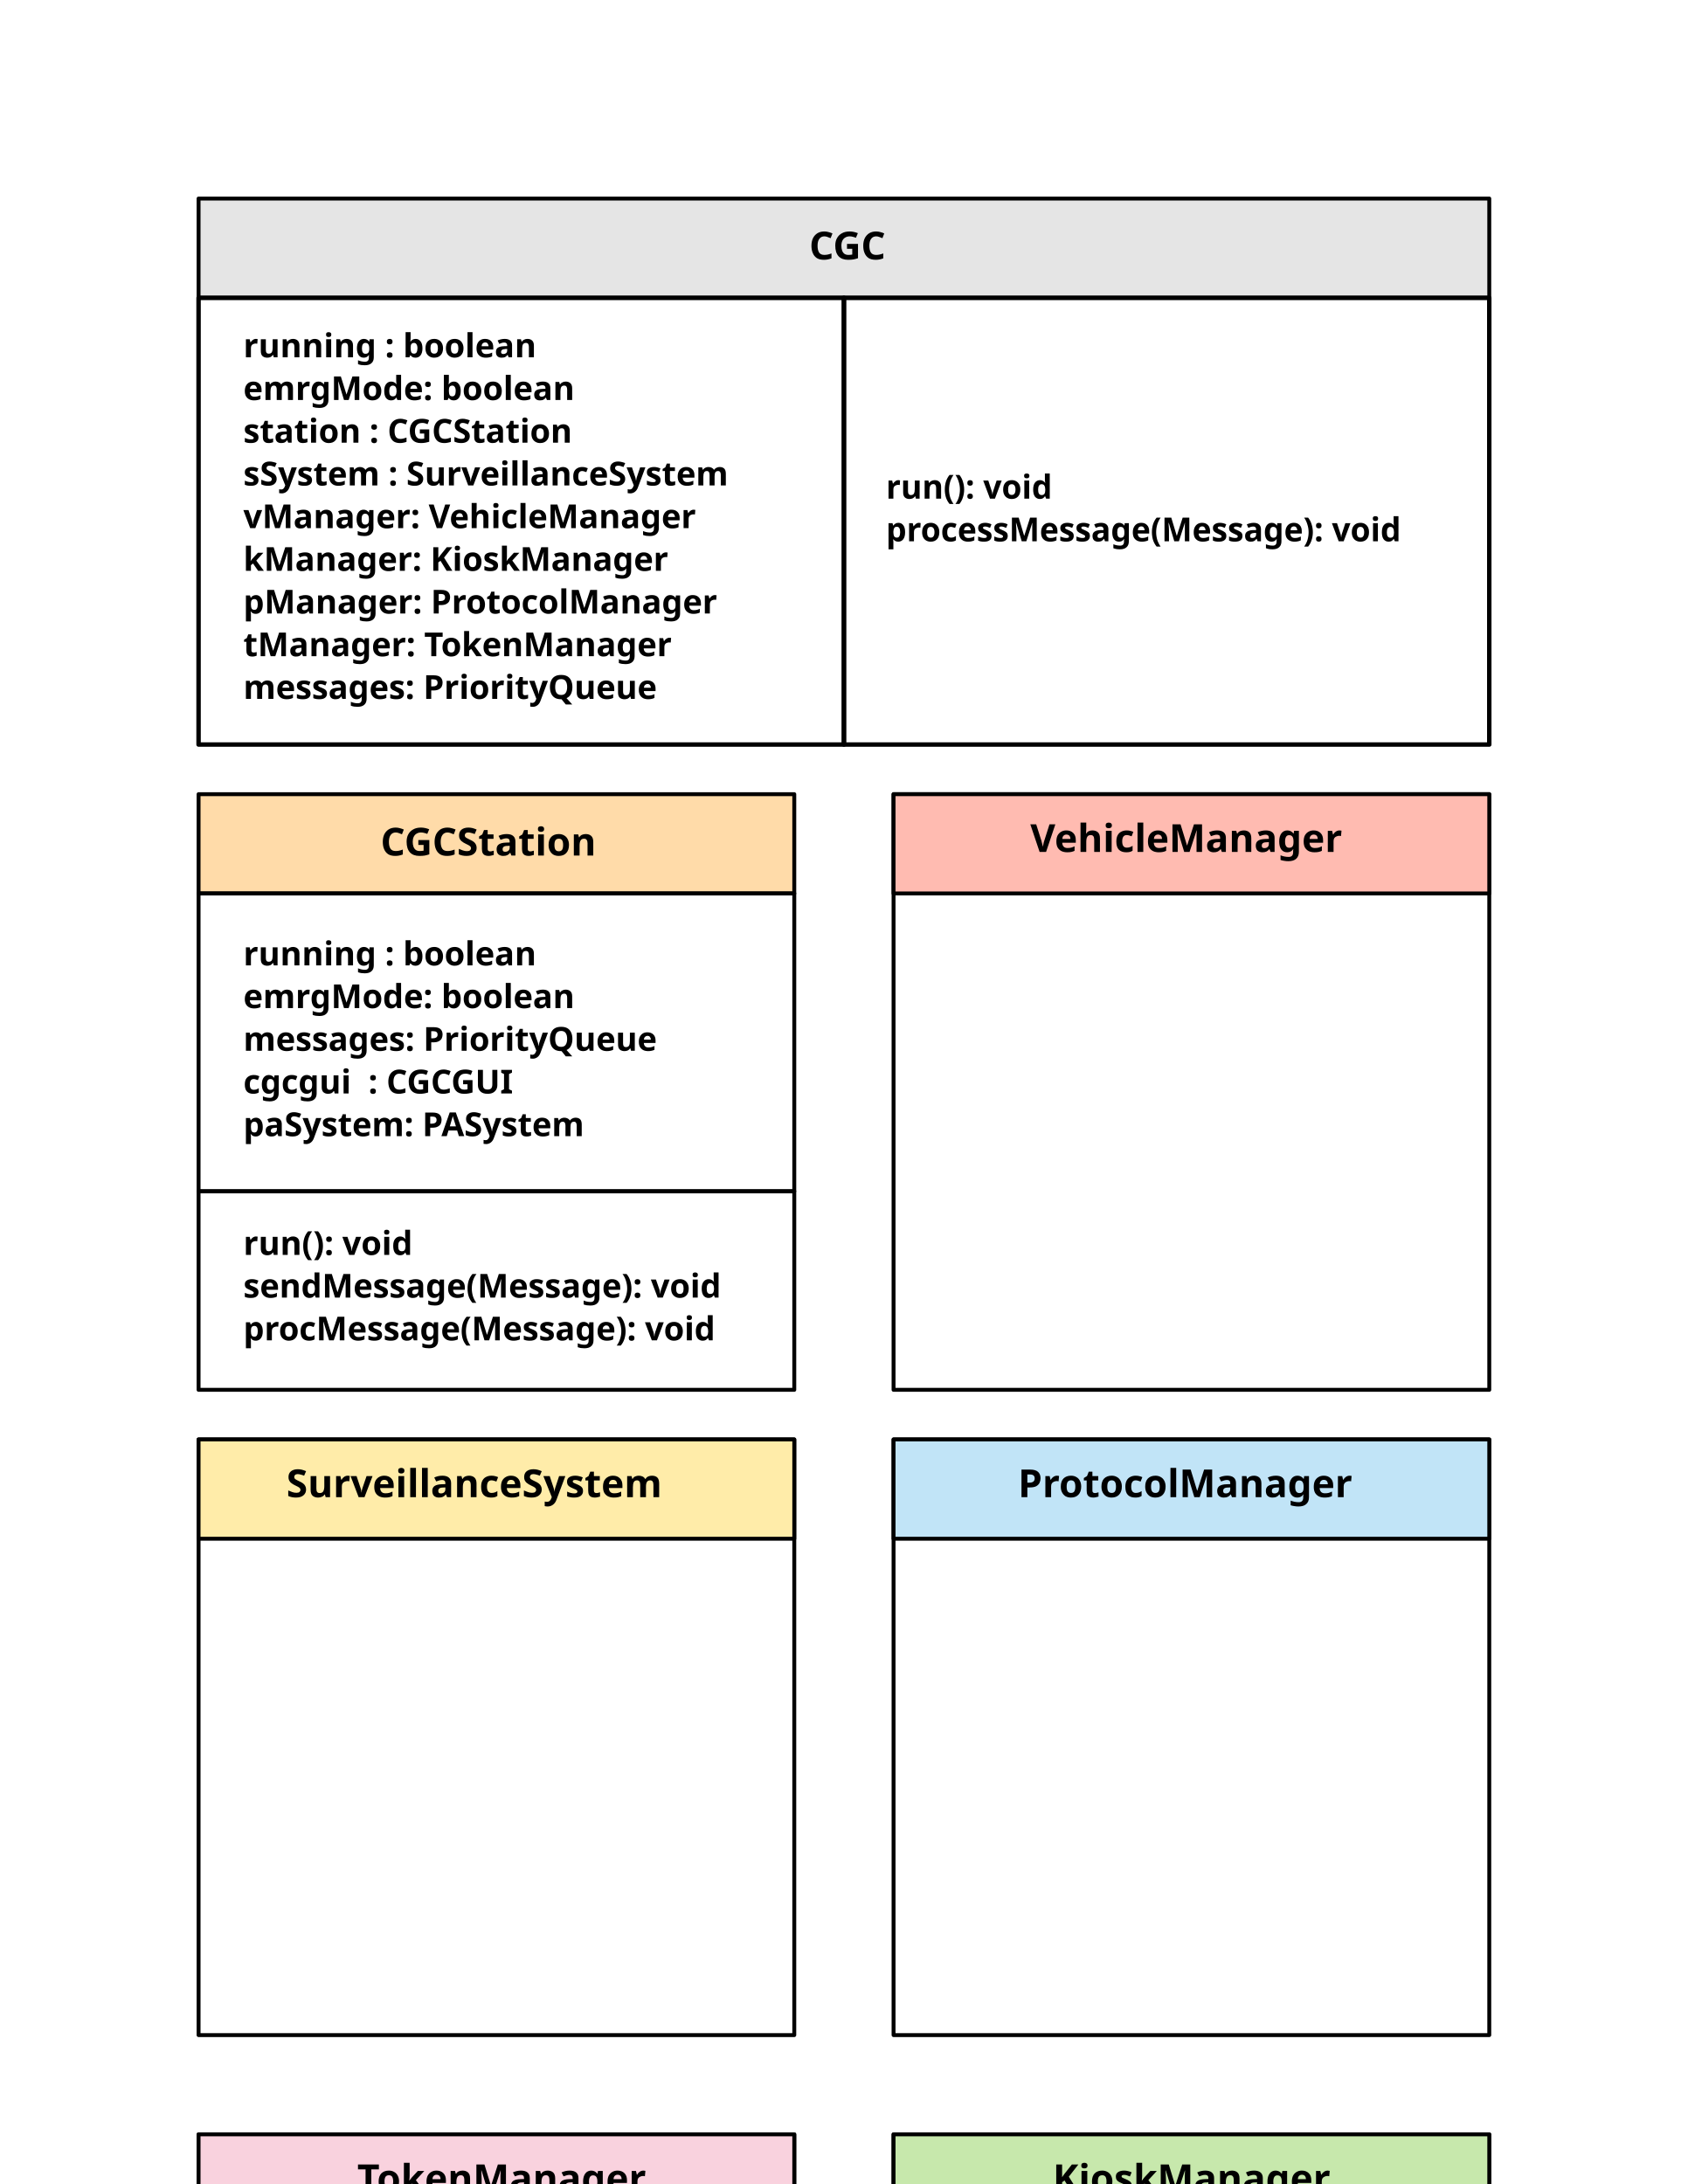
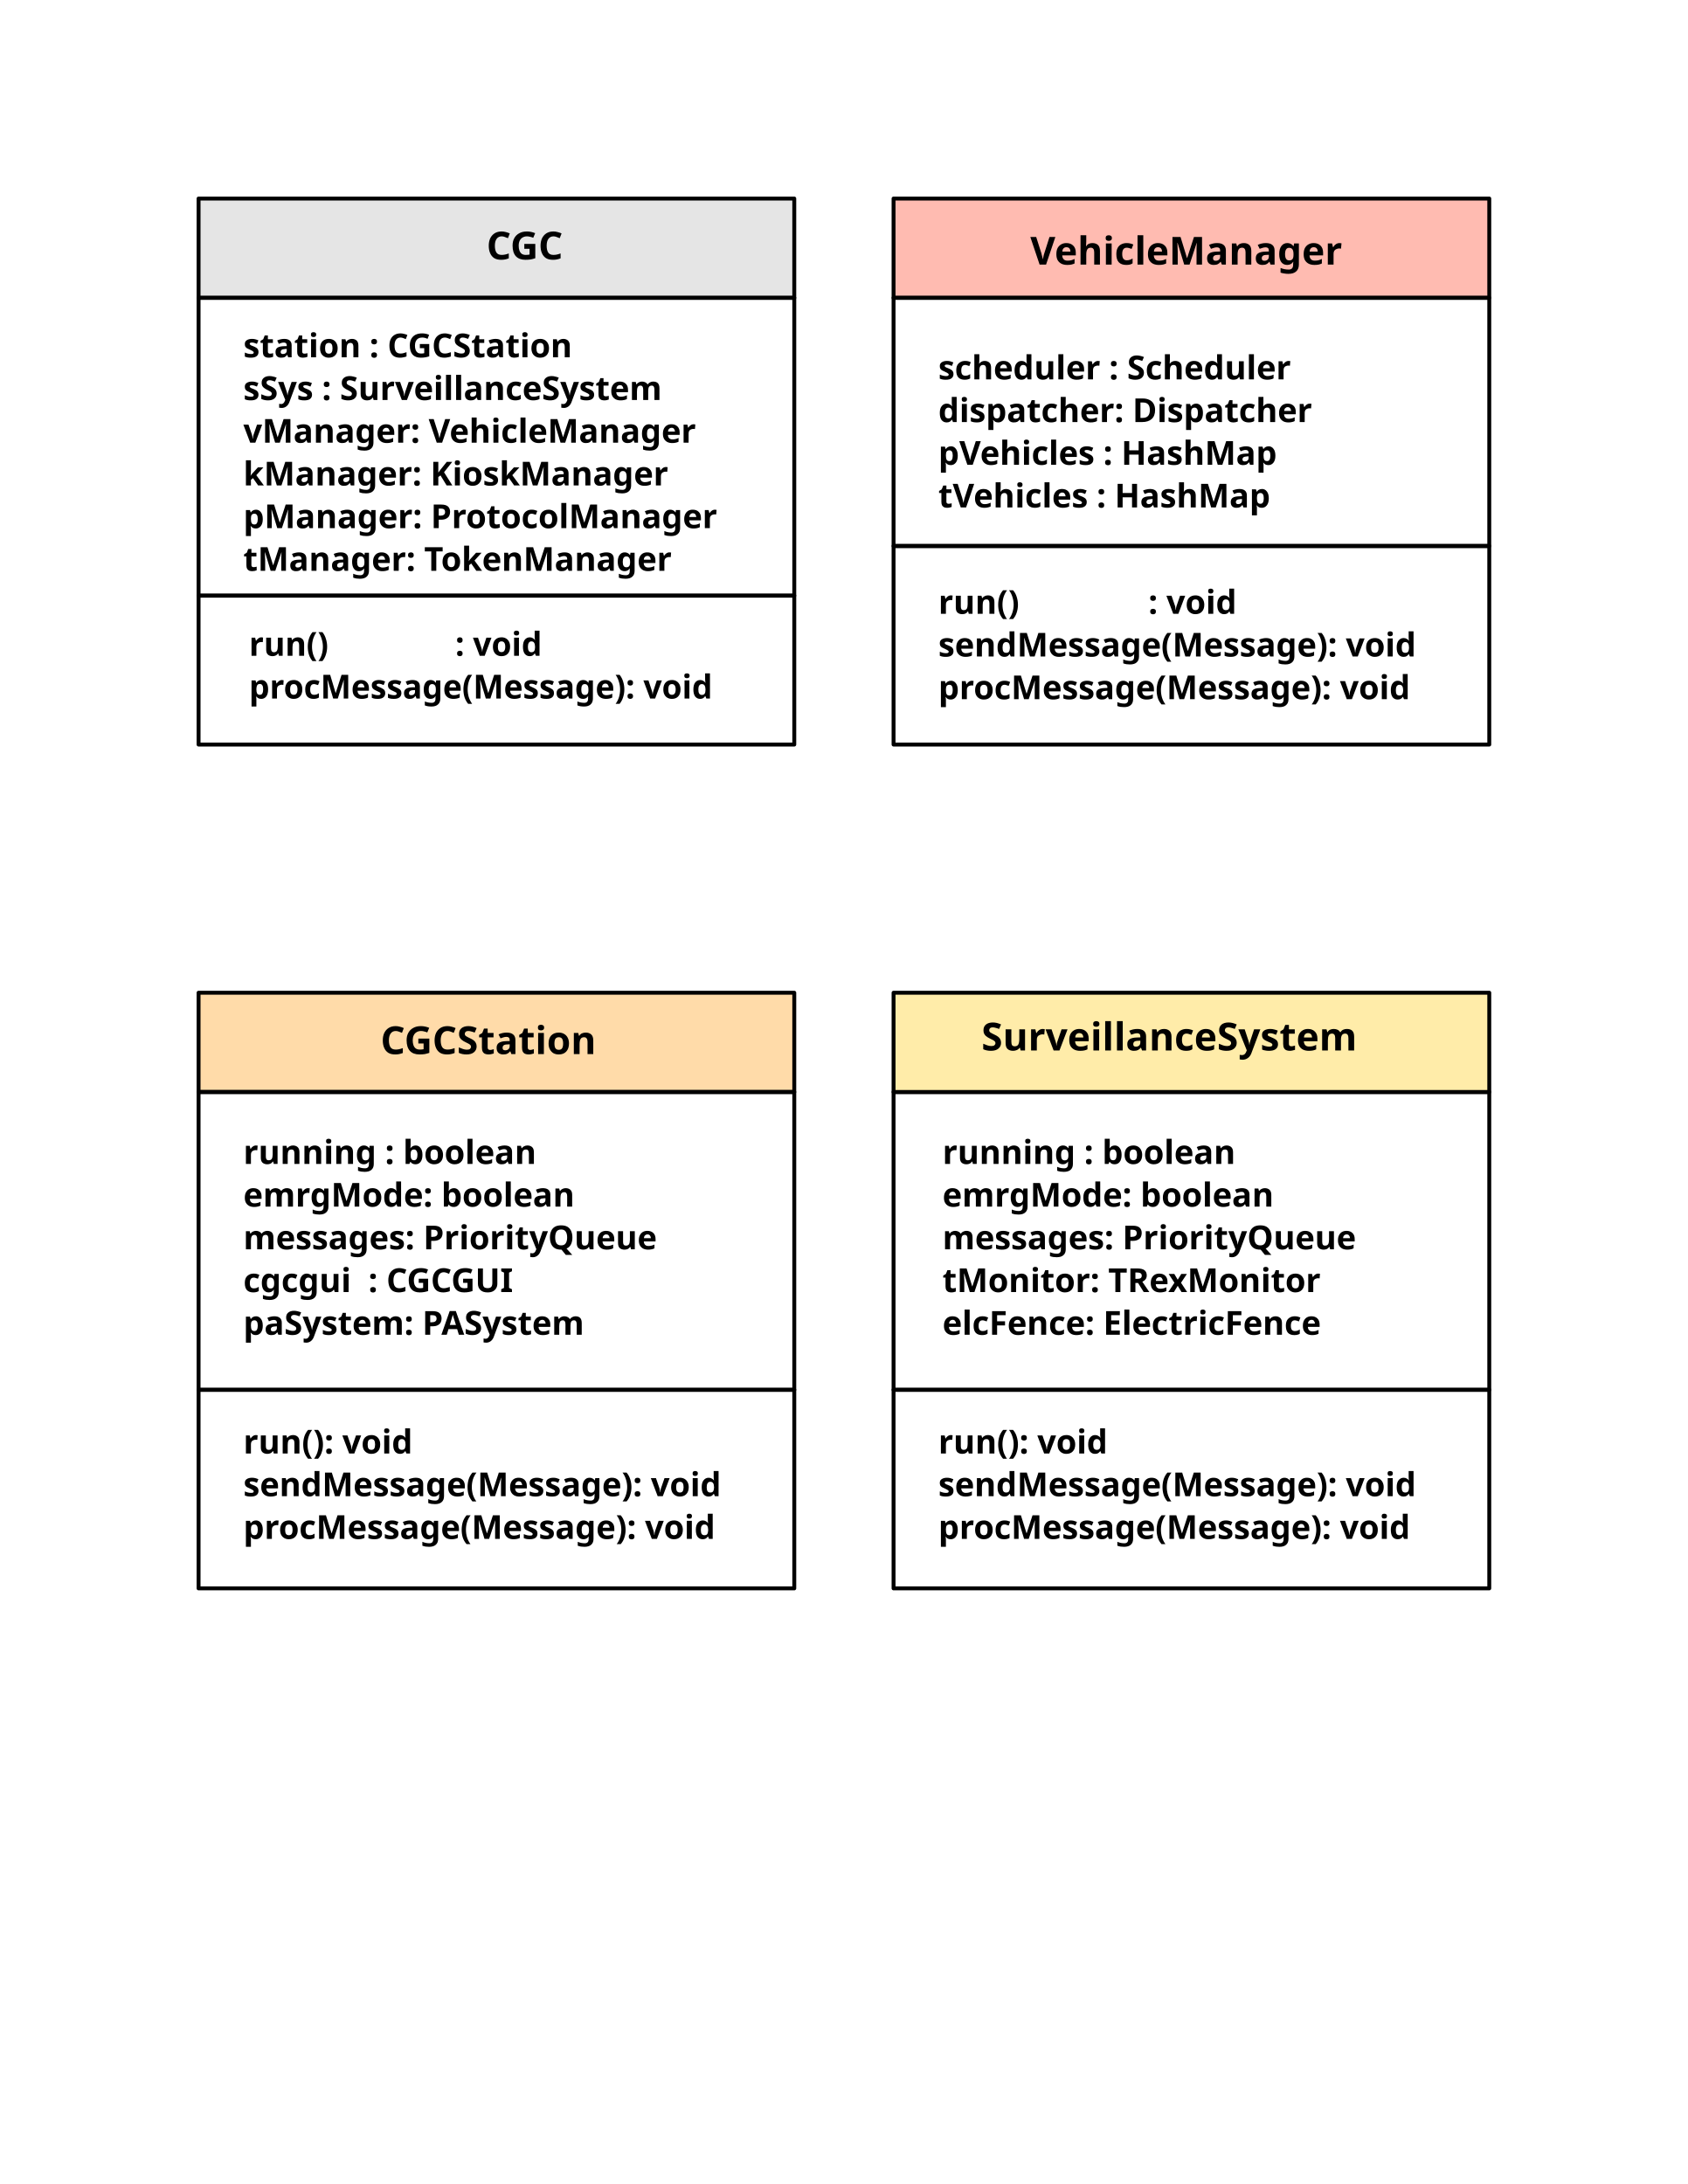
<svg xmlns="http://www.w3.org/2000/svg" width="8.5in" height="11in" viewBox="0 0 215.9 279.4" version="1.1" id="svg8">
  <defs id="defs2">
    <symbol id="Process">
      <rect x="3.969" y="9.26" width="31.75" height="21.167" style="stroke-width:0.529" id="rect1937" />
    </symbol>
  </defs>
  <g id="layer1" transform="translate(0,-17.59999)">
-     <path style="opacity:1;fill:#e5e5e5;fill-opacity:1;stroke:#000000;stroke-width:0.5;stroke-linecap:round;stroke-linejoin:round;stroke-miterlimit:4;stroke-dasharray:none;stroke-opacity:1" d="M 25.4,43 H 190.5 V 55.7 H 25.4 Z" id="rect7838" />
-     <path style="opacity:1;fill:none;fill-opacity:1;stroke:#000000;stroke-width:0.5;stroke-linecap:round;stroke-linejoin:round;stroke-miterlimit:4;stroke-dasharray:none;stroke-opacity:1" d="m 114.3,119.2 h 76.2 v 76.2 h -76.2 z" id="rect7872" />
-     <path style="opacity:1;fill:#ffbbb1;fill-opacity:1;stroke:#000000;stroke-width:0.5;stroke-linecap:round;stroke-linejoin:round;stroke-miterlimit:4;stroke-dasharray:none;stroke-opacity:1" d="m 114.3,119.2 h 76.2 v 12.7 h -76.2 z" id="rect7874" />
-     <path id="rect7868" d="m 25.4,170 h 76.2 v 25.4 H 25.4 Z" style="opacity:1;fill:none;fill-opacity:1;stroke:#000000;stroke-width:0.5;stroke-linecap:round;stroke-linejoin:round;stroke-miterlimit:4;stroke-dasharray:none;stroke-opacity:1" />
-     <path id="rect7878" d="m 25.4,119.2 h 76.2 v 12.7 H 25.4 Z" style="opacity:1;fill:#ffdba9;fill-opacity:1;stroke:#000000;stroke-width:0.5;stroke-linecap:round;stroke-linejoin:round;stroke-miterlimit:4;stroke-dasharray:none;stroke-opacity:1" />
+     <path style="opacity:1;fill:#e5e5e5;fill-opacity:1;stroke:#000000;stroke-width:0.5;stroke-linecap:round;stroke-linejoin:round;stroke-miterlimit:4;stroke-dasharray:none;stroke-opacity:1" d="m 25.4,43 h 76.2 V 55.7 H 25.4 Z" id="rect7838" />
    <flowRoot xml:space="preserve" id="flowRoot7884" style="fill:black;fill-opacity:1;stroke:none;font-family:sans-serif;font-style:normal;font-weight:normal;font-size:40px;line-height:1.25;letter-spacing:0px;word-spacing:0px">
      <flowRegion id="flowRegion7886">
        <rect id="rect7888" width="624" height="120" x="96" y="144" />
      </flowRegion>
      <flowPara id="flowPara7890" />
    </flowRoot>
-     <text xml:space="preserve" style="font-style:normal;font-weight:normal;font-size:4.233px;line-height:1.25;font-family:sans-serif;letter-spacing:0px;word-spacing:0px;fill:#000000;fill-opacity:1;stroke:none;stroke-width:0.265" x="103.514" y="50.79" id="text7898">
-       <tspan id="tspan7896" x="103.514" y="50.79" style="font-style:normal;font-variant:normal;font-weight:bold;font-stretch:normal;font-size:4.939px;font-family:'Tlwg Typist';-inkscape-font-specification:'Tlwg Typist Bold';stroke-width:0.265">CGC</tspan>
+     <text xml:space="preserve" style="font-style:normal;font-weight:normal;font-size:4.233px;line-height:1.25;font-family:sans-serif;letter-spacing:0px;word-spacing:0px;fill:#000000;fill-opacity:1;stroke:none;stroke-width:0.265" x="62.239" y="50.79" id="text7898">
+       <tspan id="tspan7896" x="62.239" y="50.79" style="font-style:normal;font-variant:normal;font-weight:bold;font-stretch:normal;font-size:4.939px;font-family:'Tlwg Typist';-inkscape-font-specification:'Tlwg Typist Bold';stroke-width:0.265">CGC</tspan>
    </text>
-     <path style="opacity:1;fill:none;fill-opacity:1;stroke:#000000;stroke-width:0.567;stroke-linecap:round;stroke-linejoin:round;stroke-miterlimit:4;stroke-dasharray:none;stroke-opacity:1" d="m 25.4,55.7 h 82.55 V 112.85 H 25.4 Z" id="rect7902" />
-     <path style="opacity:1;fill:none;fill-opacity:1;stroke:#000000;stroke-width:0.567;stroke-linecap:round;stroke-linejoin:round;stroke-miterlimit:4;stroke-dasharray:none;stroke-opacity:1" d="m 107.95,55.7 h 82.55 V 112.85 H 107.95 Z" id="rect7904" />
-     <path style="opacity:1;fill:none;fill-opacity:1;stroke:#000000;stroke-width:0.5;stroke-linecap:round;stroke-linejoin:round;stroke-miterlimit:4;stroke-dasharray:none;stroke-opacity:1" d="M 25.4,201.75 H 101.6 V 277.95 H 25.4 Z" id="rect7906" />
-     <path style="opacity:1;fill:#ffeca9;fill-opacity:1;stroke:#000000;stroke-width:0.5;stroke-linecap:round;stroke-linejoin:round;stroke-miterlimit:4;stroke-dasharray:none;stroke-opacity:1" d="M 25.4,201.75 H 101.6 V 214.45 H 25.4 Z" id="rect7908" />
-     <path style="opacity:1;fill:none;fill-opacity:1;stroke:#000000;stroke-width:0.5;stroke-linecap:round;stroke-linejoin:round;stroke-miterlimit:4;stroke-dasharray:none;stroke-opacity:1" d="m 114.3,201.75 h 76.2 v 76.2 h -76.2 z" id="rect7910" />
-     <path style="opacity:1;fill:#c1e4f7;fill-opacity:1;stroke:#000000;stroke-width:0.5;stroke-linecap:round;stroke-linejoin:round;stroke-miterlimit:4;stroke-dasharray:none;stroke-opacity:1" d="m 114.3,201.75 h 76.2 v 12.7 h -76.2 z" id="rect7912" />
-     <text id="text7924" y="127.049" x="48.682" style="font-style:normal;font-weight:normal;font-size:4.233px;line-height:1.25;font-family:sans-serif;letter-spacing:0px;word-spacing:0px;fill:#000000;fill-opacity:1;stroke:none;stroke-width:0.265" xml:space="preserve">
-       <tspan style="font-style:normal;font-variant:normal;font-weight:bold;font-stretch:normal;font-size:4.939px;font-family:'Tlwg Typist';-inkscape-font-specification:'Tlwg Typist Bold';stroke-width:0.265" y="127.049" x="48.682" id="tspan7922">CGCStation</tspan>
+     <path style="opacity:1;fill:none;fill-opacity:1;stroke:#000000;stroke-width:0.5;stroke-linecap:round;stroke-linejoin:round;stroke-miterlimit:4;stroke-dasharray:none;stroke-opacity:1" d="m 25.4,55.7 h 76.2 v 38.1 H 25.4 Z" id="rect7902" />
+     <path style="opacity:1;fill:none;fill-opacity:1;stroke:#000000;stroke-width:0.5;stroke-linecap:round;stroke-linejoin:round;stroke-miterlimit:4;stroke-dasharray:none;stroke-opacity:1" d="m 25.4,93.8 h 76.2 V 112.85 H 25.4 Z" id="rect7904" />
+     <path style="opacity:1;fill:none;fill-opacity:1;stroke:#000000;stroke-width:0.5;stroke-linecap:round;stroke-linejoin:round;stroke-miterlimit:4;stroke-dasharray:none;stroke-opacity:1" d="m 114.3,307.583 h 76.2 v 76.2 h -76.2 z" id="rect7910" />
+     <path style="opacity:1;fill:#c1e4f7;fill-opacity:1;stroke:#000000;stroke-width:0.5;stroke-linecap:round;stroke-linejoin:round;stroke-miterlimit:4;stroke-dasharray:none;stroke-opacity:1" d="m 114.3,307.583 h 76.2 v 12.7 h -76.2 z" id="rect7912" />
+     <path style="opacity:1;fill:none;fill-opacity:1;stroke:#000000;stroke-width:0.5;stroke-linecap:round;stroke-linejoin:round;stroke-miterlimit:4;stroke-dasharray:none;stroke-opacity:1" d="m 114.3,157.3 h 76.2 v 38.1 H 114.3 Z" id="rect7906" />
+     <path style="opacity:1;fill:#ffeca9;fill-opacity:1;stroke:#000000;stroke-width:0.5;stroke-linecap:round;stroke-linejoin:round;stroke-miterlimit:4;stroke-dasharray:none;stroke-opacity:1" d="m 114.3,144.6 h 76.2 v 12.7 H 114.3 Z" id="rect7908" />
+     <text xml:space="preserve" style="font-style:normal;font-weight:normal;font-size:4.233px;line-height:1.25;font-family:sans-serif;letter-spacing:0px;word-spacing:0px;fill:#000000;fill-opacity:1;stroke:none;stroke-width:0.265" x="125.536" y="151.985" id="text7932">
+       <tspan id="tspan7930" x="125.536" y="151.985" style="font-style:normal;font-variant:normal;font-weight:bold;font-stretch:normal;font-size:4.939px;font-family:'Tlwg Typist';-inkscape-font-specification:'Tlwg Typist Bold';stroke-width:0.265">SurveillanceSystem</tspan>
    </text>
-     <text xml:space="preserve" style="font-style:normal;font-weight:normal;font-size:4.233px;line-height:1.25;font-family:sans-serif;letter-spacing:0px;word-spacing:0px;fill:#000000;fill-opacity:1;stroke:none;stroke-width:0.265" x="131.793" y="126.585" id="text7928">
-       <tspan id="tspan7926" x="131.793" y="126.585" style="font-style:normal;font-variant:normal;font-weight:bold;font-stretch:normal;font-size:4.939px;font-family:'Tlwg Typist';-inkscape-font-specification:'Tlwg Typist Bold';stroke-width:0.265">VehicleManager</tspan>
+     <text id="text7936" y="314.968" x="130.228" style="font-style:normal;font-weight:normal;font-size:4.233px;line-height:1.25;font-family:sans-serif;letter-spacing:0px;word-spacing:0px;fill:#000000;fill-opacity:1;stroke:none;stroke-width:0.265" xml:space="preserve">
+       <tspan style="font-style:normal;font-variant:normal;font-weight:bold;font-stretch:normal;font-size:4.939px;font-family:'Tlwg Typist';-inkscape-font-specification:'Tlwg Typist Bold';stroke-width:0.265" y="314.968" x="130.228" id="tspan7934">ProtocolManager</tspan>
    </text>
-     <text xml:space="preserve" style="font-style:normal;font-weight:normal;font-size:4.233px;line-height:1.25;font-family:sans-serif;letter-spacing:0px;word-spacing:0px;fill:#000000;fill-opacity:1;stroke:none;stroke-width:0.265" x="36.636" y="209.135" id="text7932">
-       <tspan id="tspan7930" x="36.636" y="209.135" style="font-style:normal;font-variant:normal;font-weight:bold;font-stretch:normal;font-size:4.939px;font-family:'Tlwg Typist';-inkscape-font-specification:'Tlwg Typist Bold';stroke-width:0.265">SurveillanceSystem</tspan>
+     <path style="opacity:1;fill:none;fill-opacity:1;stroke:#000000;stroke-width:0.5;stroke-linecap:round;stroke-linejoin:round;stroke-miterlimit:4;stroke-dasharray:none;stroke-opacity:1" d="m 25.4,396.484 h 76.2 v 76.2 H 25.4 Z" id="rect7938" />
+     <path style="opacity:1;fill:#f9d2de;fill-opacity:1;stroke:#000000;stroke-width:0.5;stroke-linecap:round;stroke-linejoin:round;stroke-miterlimit:4;stroke-dasharray:none;stroke-opacity:1" d="m 25.4,396.484 h 76.2 v 12.7 H 25.4 Z" id="rect7940" />
+     <path style="opacity:1;fill:none;fill-opacity:1;stroke:#000000;stroke-width:0.5;stroke-linecap:round;stroke-linejoin:round;stroke-miterlimit:4;stroke-dasharray:none;stroke-opacity:1" d="m 114.3,396.484 h 76.2 v 76.2 h -76.2 z" id="rect7942" />
+     <path style="opacity:1;fill:#c7e8ac;fill-opacity:1;stroke:#000000;stroke-width:0.5;stroke-linecap:round;stroke-linejoin:round;stroke-miterlimit:4;stroke-dasharray:none;stroke-opacity:1" d="m 114.3,396.484 h 76.2 v 12.7 h -76.2 z" id="rect7944" />
+     <text id="text7948" y="403.868" x="45.699" style="font-style:normal;font-weight:normal;font-size:4.233px;line-height:1.25;font-family:sans-serif;letter-spacing:0px;word-spacing:0px;fill:#000000;fill-opacity:1;stroke:none;stroke-width:0.265" xml:space="preserve">
+       <tspan style="font-style:normal;font-variant:normal;font-weight:bold;font-stretch:normal;font-size:4.939px;font-family:'Tlwg Typist';-inkscape-font-specification:'Tlwg Typist Bold';stroke-width:0.265" y="403.868" x="45.699" id="tspan7946">TokenManager</tspan>
    </text>
-     <text id="text7936" y="209.135" x="130.228" style="font-style:normal;font-weight:normal;font-size:4.233px;line-height:1.25;font-family:sans-serif;letter-spacing:0px;word-spacing:0px;fill:#000000;fill-opacity:1;stroke:none;stroke-width:0.265" xml:space="preserve">
-       <tspan style="font-style:normal;font-variant:normal;font-weight:bold;font-stretch:normal;font-size:4.939px;font-family:'Tlwg Typist';-inkscape-font-specification:'Tlwg Typist Bold';stroke-width:0.265" y="209.135" x="130.228" id="tspan7934">ProtocolManager</tspan>
-     </text>
-     <path style="opacity:1;fill:none;fill-opacity:1;stroke:#000000;stroke-width:0.5;stroke-linecap:round;stroke-linejoin:round;stroke-miterlimit:4;stroke-dasharray:none;stroke-opacity:1" d="m 25.4,290.65 h 76.2 v 76.2 H 25.4 Z" id="rect7938" />
-     <path style="opacity:1;fill:#f9d2de;fill-opacity:1;stroke:#000000;stroke-width:0.5;stroke-linecap:round;stroke-linejoin:round;stroke-miterlimit:4;stroke-dasharray:none;stroke-opacity:1" d="m 25.4,290.65 h 76.2 v 12.7 H 25.4 Z" id="rect7940" />
-     <path style="opacity:1;fill:none;fill-opacity:1;stroke:#000000;stroke-width:0.5;stroke-linecap:round;stroke-linejoin:round;stroke-miterlimit:4;stroke-dasharray:none;stroke-opacity:1" d="m 114.3,290.65 h 76.2 v 76.2 h -76.2 z" id="rect7942" />
-     <path style="opacity:1;fill:#c7e8ac;fill-opacity:1;stroke:#000000;stroke-width:0.5;stroke-linecap:round;stroke-linejoin:round;stroke-miterlimit:4;stroke-dasharray:none;stroke-opacity:1" d="m 114.3,290.65 h 76.2 v 12.7 h -76.2 z" id="rect7944" />
-     <text id="text7948" y="298.035" x="45.699" style="font-style:normal;font-weight:normal;font-size:4.233px;line-height:1.25;font-family:sans-serif;letter-spacing:0px;word-spacing:0px;fill:#000000;fill-opacity:1;stroke:none;stroke-width:0.265" xml:space="preserve">
-       <tspan style="font-style:normal;font-variant:normal;font-weight:bold;font-stretch:normal;font-size:4.939px;font-family:'Tlwg Typist';-inkscape-font-specification:'Tlwg Typist Bold';stroke-width:0.265" y="298.035" x="45.699" id="tspan7946">TokenManager</tspan>
-     </text>
-     <text xml:space="preserve" style="font-style:normal;font-weight:normal;font-size:4.233px;line-height:1.25;font-family:sans-serif;letter-spacing:0px;word-spacing:0px;fill:#000000;fill-opacity:1;stroke:none;stroke-width:0.265" x="134.67" y="298.035" id="text7952">
-       <tspan id="tspan7950" x="134.67" y="298.035" style="font-style:normal;font-variant:normal;font-weight:bold;font-stretch:normal;font-size:4.939px;font-family:'Tlwg Typist';-inkscape-font-specification:'Tlwg Typist Bold';stroke-width:0.265">KioskManager</tspan>
+     <text xml:space="preserve" style="font-style:normal;font-weight:normal;font-size:4.233px;line-height:1.25;font-family:sans-serif;letter-spacing:0px;word-spacing:0px;fill:#000000;fill-opacity:1;stroke:none;stroke-width:0.265" x="134.67" y="403.868" id="text7952">
+       <tspan id="tspan7950" x="134.67" y="403.868" style="font-style:normal;font-variant:normal;font-weight:bold;font-stretch:normal;font-size:4.939px;font-family:'Tlwg Typist';-inkscape-font-specification:'Tlwg Typist Bold';stroke-width:0.265">KioskManager</tspan>
    </text>
    <text id="text7956" y="63.314" x="31.129" style="font-style:normal;font-weight:normal;font-size:4.233px;line-height:1.25;font-family:sans-serif;letter-spacing:0px;word-spacing:0px;fill:#000000;fill-opacity:1;stroke:none;stroke-width:0.265" xml:space="preserve">
-       <tspan style="font-style:normal;font-variant:normal;font-weight:bold;font-stretch:normal;font-size:4.233px;font-family:'Tlwg Typist';-inkscape-font-specification:'Tlwg Typist Bold';stroke-width:0.265" y="63.314" x="31.129" id="tspan8884">running : boolean</tspan>
-       <tspan style="font-style:normal;font-variant:normal;font-weight:bold;font-stretch:normal;font-size:4.233px;font-family:'Tlwg Typist';-inkscape-font-specification:'Tlwg Typist Bold';stroke-width:0.265" y="68.776" x="31.129" id="tspan8886">emrgMode: boolean</tspan>
-       <tspan style="font-style:normal;font-variant:normal;font-weight:bold;font-stretch:normal;font-size:4.233px;font-family:'Tlwg Typist';-inkscape-font-specification:'Tlwg Typist Bold';stroke-width:0.265" y="74.238" x="31.129" id="tspan8890">station : CGCStation</tspan>
-       <tspan style="font-style:normal;font-variant:normal;font-weight:bold;font-stretch:normal;font-size:4.233px;font-family:'Tlwg Typist';-inkscape-font-specification:'Tlwg Typist Bold';stroke-width:0.265" y="79.7" x="31.129" id="tspan7970">sSystem : SurveillanceSystem</tspan>
-       <tspan style="font-style:normal;font-variant:normal;font-weight:bold;font-stretch:normal;font-size:4.233px;font-family:'Tlwg Typist';-inkscape-font-specification:'Tlwg Typist Bold';stroke-width:0.265" y="85.162" x="31.129" id="tspan7958">vManager: VehicleManager</tspan>
-       <tspan style="font-style:normal;font-variant:normal;font-weight:bold;font-stretch:normal;font-size:4.233px;font-family:'Tlwg Typist';-inkscape-font-specification:'Tlwg Typist Bold';stroke-width:0.265" y="90.624" x="31.129" id="tspan7960">kManager: KioskManager</tspan>
-       <tspan style="font-style:normal;font-variant:normal;font-weight:bold;font-stretch:normal;font-size:4.233px;font-family:'Tlwg Typist';-inkscape-font-specification:'Tlwg Typist Bold';stroke-width:0.265" y="96.086" x="31.129" id="tspan7964">pManager: ProtocolManager</tspan>
-       <tspan style="font-style:normal;font-variant:normal;font-weight:bold;font-stretch:normal;font-size:4.233px;font-family:'Tlwg Typist';-inkscape-font-specification:'Tlwg Typist Bold';stroke-width:0.265" y="101.548" x="31.129" id="tspan7962">tManager: TokenManager</tspan>
-       <tspan style="font-style:normal;font-variant:normal;font-weight:bold;font-stretch:normal;font-size:4.233px;font-family:'Tlwg Typist';-inkscape-font-specification:'Tlwg Typist Bold';stroke-width:0.265" y="107.01" x="31.129" id="tspan8878">messages: PriorityQueue</tspan>
+       <tspan style="font-style:normal;font-variant:normal;font-weight:bold;font-stretch:normal;font-size:4.233px;font-family:'Tlwg Typist';-inkscape-font-specification:'Tlwg Typist Bold';stroke-width:0.265" y="63.314" x="31.129" id="tspan8890">station : CGCStation</tspan>
+       <tspan style="font-style:normal;font-variant:normal;font-weight:bold;font-stretch:normal;font-size:4.233px;font-family:'Tlwg Typist';-inkscape-font-specification:'Tlwg Typist Bold';stroke-width:0.265" y="68.776" x="31.129" id="tspan7970">sSys : SurveillanceSystem</tspan>
+       <tspan style="font-style:normal;font-variant:normal;font-weight:bold;font-stretch:normal;font-size:4.233px;font-family:'Tlwg Typist';-inkscape-font-specification:'Tlwg Typist Bold';stroke-width:0.265" y="74.238" x="31.129" id="tspan7958">vManager: VehicleManager</tspan>
+       <tspan style="font-style:normal;font-variant:normal;font-weight:bold;font-stretch:normal;font-size:4.233px;font-family:'Tlwg Typist';-inkscape-font-specification:'Tlwg Typist Bold';stroke-width:0.265" y="79.7" x="31.129" id="tspan7960">kManager: KioskManager</tspan>
+       <tspan style="font-style:normal;font-variant:normal;font-weight:bold;font-stretch:normal;font-size:4.233px;font-family:'Tlwg Typist';-inkscape-font-specification:'Tlwg Typist Bold';stroke-width:0.265" y="85.162" x="31.129" id="tspan7964">pManager: ProtocolManager</tspan>
+       <tspan style="font-style:normal;font-variant:normal;font-weight:bold;font-stretch:normal;font-size:4.233px;font-family:'Tlwg Typist';-inkscape-font-specification:'Tlwg Typist Bold';stroke-width:0.265" y="90.624" x="31.129" id="tspan8878">tManager: TokenManager</tspan>
    </text>
-     <text xml:space="preserve" style="font-style:normal;font-weight:normal;font-size:4.195px;line-height:1.25;font-family:sans-serif;letter-spacing:0px;word-spacing:0px;fill:#000000;fill-opacity:1;stroke:none;stroke-width:0.262" x="114.363" y="80.656" id="text7984" transform="scale(0.9909847,1.009097)">
-       <tspan x="114.363" y="80.656" style="font-style:normal;font-variant:normal;font-weight:bold;font-stretch:normal;font-size:4.195px;font-family:'Tlwg Typist';-inkscape-font-specification:'Tlwg Typist Bold';stroke-width:0.262" id="tspan8012">run(): void</tspan>
-       <tspan x="114.363" y="86.068" style="font-style:normal;font-variant:normal;font-weight:bold;font-stretch:normal;font-size:4.195px;font-family:'Tlwg Typist';-inkscape-font-specification:'Tlwg Typist Bold';stroke-width:0.262" id="tspan8010">processMessage(Message): void</tspan>
+     <text xml:space="preserve" style="font-style:normal;font-weight:normal;font-size:4.195px;line-height:1.25;font-family:sans-serif;letter-spacing:0px;word-spacing:0px;fill:#000000;fill-opacity:1;stroke:none;stroke-width:0.262" x="32.141" y="100.583" id="text7984" transform="scale(0.9909847,1.009097)">
+       <tspan x="32.141" y="100.583" style="font-style:normal;font-variant:normal;font-weight:bold;font-stretch:normal;font-size:4.195px;font-family:'Tlwg Typist';-inkscape-font-specification:'Tlwg Typist Bold';stroke-width:0.262" id="tspan8012">run()               : void</tspan>
+       <tspan x="32.141" y="105.996" style="font-style:normal;font-variant:normal;font-weight:bold;font-stretch:normal;font-size:4.195px;font-family:'Tlwg Typist';-inkscape-font-specification:'Tlwg Typist Bold';stroke-width:0.262" id="tspan8010">procMessage(Message): void</tspan>
    </text>
-     <text xml:space="preserve" style="font-style:normal;font-weight:normal;font-size:4.233px;line-height:1.25;font-family:sans-serif;letter-spacing:0px;word-spacing:0px;fill:#000000;fill-opacity:1;stroke:none;stroke-width:0.265" x="31.129" y="141.101" id="text8910">
-       <tspan id="tspan8892" x="31.129" y="141.101" style="font-style:normal;font-variant:normal;font-weight:bold;font-stretch:normal;font-size:4.233px;font-family:'Tlwg Typist';-inkscape-font-specification:'Tlwg Typist Bold';stroke-width:0.265">running : boolean</tspan>
-       <tspan id="tspan8906" x="31.129" y="146.563" style="font-style:normal;font-variant:normal;font-weight:bold;font-stretch:normal;font-size:4.233px;font-family:'Tlwg Typist';-inkscape-font-specification:'Tlwg Typist Bold';stroke-width:0.265">emrgMode: boolean</tspan>
-       <tspan id="tspan8908" x="31.129" y="152.025" style="font-style:normal;font-variant:normal;font-weight:bold;font-stretch:normal;font-size:4.233px;font-family:'Tlwg Typist';-inkscape-font-specification:'Tlwg Typist Bold';stroke-width:0.265">messages: PriorityQueue</tspan>
-       <tspan x="31.129" y="157.487" style="font-style:normal;font-variant:normal;font-weight:bold;font-stretch:normal;font-size:4.233px;font-family:'Tlwg Typist';-inkscape-font-specification:'Tlwg Typist Bold';stroke-width:0.265" id="tspan8934">cgcgui  : CGCGUI</tspan>
-       <tspan x="31.129" y="162.949" style="font-style:normal;font-variant:normal;font-weight:bold;font-stretch:normal;font-size:4.233px;font-family:'Tlwg Typist';-inkscape-font-specification:'Tlwg Typist Bold';stroke-width:0.265" id="tspan8936">paSystem: PASystem</tspan>
+     <path id="rect7868" d="m 25.4,195.4 h 76.2 V 220.8 H 25.4 Z" style="opacity:1;fill:none;fill-opacity:1;stroke:#000000;stroke-width:0.5;stroke-linecap:round;stroke-linejoin:round;stroke-miterlimit:4;stroke-dasharray:none;stroke-opacity:1" />
+     <path id="rect7878" d="m 25.4,144.6 h 76.2 v 12.7 H 25.4 Z" style="opacity:1;fill:#ffdba9;fill-opacity:1;stroke:#000000;stroke-width:0.5;stroke-linecap:round;stroke-linejoin:round;stroke-miterlimit:4;stroke-dasharray:none;stroke-opacity:1" />
+     <text id="text7924" y="152.449" x="48.682" style="font-style:normal;font-weight:normal;font-size:4.233px;line-height:1.25;font-family:sans-serif;letter-spacing:0px;word-spacing:0px;fill:#000000;fill-opacity:1;stroke:none;stroke-width:0.265" xml:space="preserve">
+       <tspan style="font-style:normal;font-variant:normal;font-weight:bold;font-stretch:normal;font-size:4.939px;font-family:'Tlwg Typist';-inkscape-font-specification:'Tlwg Typist Bold';stroke-width:0.265" y="152.449" x="48.682" id="tspan7922">CGCStation</tspan>
    </text>
-     <path style="opacity:1;fill:none;fill-opacity:1;stroke:#000000;stroke-width:0.5;stroke-linecap:round;stroke-linejoin:round;stroke-miterlimit:4;stroke-dasharray:none;stroke-opacity:1" d="m 25.4,131.9 h 76.2 v 38.1 H 25.4 Z" id="path8938" />
-     <text id="text8950" y="178.143" x="31.129" style="font-style:normal;font-weight:normal;font-size:4.233px;line-height:1.25;font-family:sans-serif;letter-spacing:0px;word-spacing:0px;fill:#000000;fill-opacity:1;stroke:none;stroke-width:0.265" xml:space="preserve">
-       <tspan style="font-style:normal;font-variant:normal;font-weight:bold;font-stretch:normal;font-size:4.233px;font-family:'Tlwg Typist';-inkscape-font-specification:'Tlwg Typist Bold';stroke-width:0.265" y="178.143" x="31.129" id="tspan8940">run(): void</tspan>
-       <tspan style="font-style:normal;font-variant:normal;font-weight:bold;font-stretch:normal;font-size:4.233px;font-family:'Tlwg Typist';-inkscape-font-specification:'Tlwg Typist Bold';stroke-width:0.265" y="183.605" x="31.129" id="tspan8942">sendMessage(Message): void</tspan>
-       <tspan id="tspan8948" style="font-style:normal;font-variant:normal;font-weight:bold;font-stretch:normal;font-size:4.233px;font-family:'Tlwg Typist';-inkscape-font-specification:'Tlwg Typist Bold';stroke-width:0.265" y="189.067" x="31.129">procMessage(Message): void</tspan>
+     <text xml:space="preserve" style="font-style:normal;font-weight:normal;font-size:4.233px;line-height:1.25;font-family:sans-serif;letter-spacing:0px;word-spacing:0px;fill:#000000;fill-opacity:1;stroke:none;stroke-width:0.265" x="31.129" y="166.501" id="text8910">
+       <tspan id="tspan8892" x="31.129" y="166.501" style="font-style:normal;font-variant:normal;font-weight:bold;font-stretch:normal;font-size:4.233px;font-family:'Tlwg Typist';-inkscape-font-specification:'Tlwg Typist Bold';stroke-width:0.265">running : boolean</tspan>
+       <tspan id="tspan8906" x="31.129" y="171.963" style="font-style:normal;font-variant:normal;font-weight:bold;font-stretch:normal;font-size:4.233px;font-family:'Tlwg Typist';-inkscape-font-specification:'Tlwg Typist Bold';stroke-width:0.265">emrgMode: boolean</tspan>
+       <tspan id="tspan8908" x="31.129" y="177.425" style="font-style:normal;font-variant:normal;font-weight:bold;font-stretch:normal;font-size:4.233px;font-family:'Tlwg Typist';-inkscape-font-specification:'Tlwg Typist Bold';stroke-width:0.265">messages: PriorityQueue</tspan>
+       <tspan x="31.129" y="182.887" style="font-style:normal;font-variant:normal;font-weight:bold;font-stretch:normal;font-size:4.233px;font-family:'Tlwg Typist';-inkscape-font-specification:'Tlwg Typist Bold';stroke-width:0.265" id="tspan8934">cgcgui  : CGCGUI</tspan>
+       <tspan x="31.129" y="188.349" style="font-style:normal;font-variant:normal;font-weight:bold;font-stretch:normal;font-size:4.233px;font-family:'Tlwg Typist';-inkscape-font-specification:'Tlwg Typist Bold';stroke-width:0.265" id="tspan8936">paSystem: PASystem</tspan>
+     </text>
+     <path style="opacity:1;fill:none;fill-opacity:1;stroke:#000000;stroke-width:0.5;stroke-linecap:round;stroke-linejoin:round;stroke-miterlimit:4;stroke-dasharray:none;stroke-opacity:1" d="m 25.4,157.3 h 76.2 v 38.1 H 25.4 Z" id="path8938" />
+     <text id="text8950" y="203.543" x="31.129" style="font-style:normal;font-weight:normal;font-size:4.233px;line-height:1.25;font-family:sans-serif;letter-spacing:0px;word-spacing:0px;fill:#000000;fill-opacity:1;stroke:none;stroke-width:0.265" xml:space="preserve">
+       <tspan style="font-style:normal;font-variant:normal;font-weight:bold;font-stretch:normal;font-size:4.233px;font-family:'Tlwg Typist';-inkscape-font-specification:'Tlwg Typist Bold';stroke-width:0.265" y="203.543" x="31.129" id="tspan8940">run(): void</tspan>
+       <tspan style="font-style:normal;font-variant:normal;font-weight:bold;font-stretch:normal;font-size:4.233px;font-family:'Tlwg Typist';-inkscape-font-specification:'Tlwg Typist Bold';stroke-width:0.265" y="209.005" x="31.129" id="tspan8942">sendMessage(Message): void</tspan>
+       <tspan id="tspan8948" style="font-style:normal;font-variant:normal;font-weight:bold;font-stretch:normal;font-size:4.233px;font-family:'Tlwg Typist';-inkscape-font-specification:'Tlwg Typist Bold';stroke-width:0.265" y="214.467" x="31.129">procMessage(Message): void</tspan>
+     </text>
+     <text id="text9057" y="166.501" x="120.558" style="font-style:normal;font-weight:normal;font-size:4.233px;line-height:1.25;font-family:sans-serif;letter-spacing:0px;word-spacing:0px;fill:#000000;fill-opacity:1;stroke:none;stroke-width:0.265" xml:space="preserve">
+       <tspan style="font-style:normal;font-variant:normal;font-weight:bold;font-stretch:normal;font-size:4.233px;font-family:'Tlwg Typist';-inkscape-font-specification:'Tlwg Typist Bold';stroke-width:0.265" y="166.501" x="120.558" id="tspan9047">running : boolean</tspan>
+       <tspan style="font-style:normal;font-variant:normal;font-weight:bold;font-stretch:normal;font-size:4.233px;font-family:'Tlwg Typist';-inkscape-font-specification:'Tlwg Typist Bold';stroke-width:0.265" y="171.963" x="120.558" id="tspan9049">emrgMode: boolean</tspan>
+       <tspan style="font-style:normal;font-variant:normal;font-weight:bold;font-stretch:normal;font-size:4.233px;font-family:'Tlwg Typist';-inkscape-font-specification:'Tlwg Typist Bold';stroke-width:0.265" y="177.425" x="120.558" id="tspan9051">messages: PriorityQueue</tspan>
+       <tspan id="tspan9053" style="font-style:normal;font-variant:normal;font-weight:bold;font-stretch:normal;font-size:4.233px;font-family:'Tlwg Typist';-inkscape-font-specification:'Tlwg Typist Bold';stroke-width:0.265" y="182.887" x="120.558">tMonitor: TRexMonitor</tspan>
+       <tspan style="font-style:normal;font-variant:normal;font-weight:bold;font-stretch:normal;font-size:4.233px;font-family:'Tlwg Typist';-inkscape-font-specification:'Tlwg Typist Bold';stroke-width:0.265" y="188.349" x="120.558" id="tspan9084">elcFence: ElectricFence</tspan>
+     </text>
+     <path style="opacity:1;fill:#ffbbb1;fill-opacity:1;stroke:#000000;stroke-width:0.5;stroke-linecap:round;stroke-linejoin:round;stroke-miterlimit:4;stroke-dasharray:none;stroke-opacity:1" d="m 114.3,43 h 76.2 v 12.7 h -76.2 z" id="rect7874" />
+     <text xml:space="preserve" style="font-style:normal;font-weight:normal;font-size:4.233px;line-height:1.25;font-family:sans-serif;letter-spacing:0px;word-spacing:0px;fill:#000000;fill-opacity:1;stroke:none;stroke-width:0.265" x="131.793" y="51.443" id="text7928">
+       <tspan id="tspan7926" x="131.793" y="51.443" style="font-style:normal;font-variant:normal;font-weight:bold;font-stretch:normal;font-size:4.939px;font-family:'Tlwg Typist';-inkscape-font-specification:'Tlwg Typist Bold';stroke-width:0.265">VehicleManager</tspan>
+     </text>
+     <path style="opacity:1;fill:none;fill-opacity:1;stroke:#000000;stroke-width:0.5;stroke-linecap:round;stroke-linejoin:round;stroke-miterlimit:4;stroke-dasharray:none;stroke-opacity:1" d="m 114.3,87.45 h 76.2 V 112.85 H 114.3 Z" id="path8956" />
+     <text id="text8968" y="66.13" x="120.029" style="font-style:normal;font-weight:normal;font-size:4.233px;line-height:1.25;font-family:sans-serif;letter-spacing:0px;word-spacing:0px;fill:#000000;fill-opacity:1;stroke:none;stroke-width:0.5;stroke-miterlimit:4;stroke-dasharray:none" xml:space="preserve">
+       <tspan id="tspan8964" style="font-style:normal;font-variant:normal;font-weight:bold;font-stretch:normal;font-size:4.233px;font-family:'Tlwg Typist';-inkscape-font-specification:'Tlwg Typist Bold';stroke-width:0.5;stroke-miterlimit:4;stroke-dasharray:none" y="66.13" x="120.029">scheduler : Scheduler</tspan>
+       <tspan id="tspan8966" style="font-style:normal;font-variant:normal;font-weight:bold;font-stretch:normal;font-size:4.233px;font-family:'Tlwg Typist';-inkscape-font-specification:'Tlwg Typist Bold';stroke-width:0.5;stroke-miterlimit:4;stroke-dasharray:none" y="71.592" x="120.029">dispatcher: Dispatcher</tspan>
+       <tspan style="font-style:normal;font-variant:normal;font-weight:bold;font-stretch:normal;font-size:4.233px;font-family:'Tlwg Typist';-inkscape-font-specification:'Tlwg Typist Bold';stroke-width:0.5;stroke-miterlimit:4;stroke-dasharray:none" y="77.054" x="120.029" id="tspan8980">pVehicles : HashMap</tspan>
+       <tspan style="font-style:normal;font-variant:normal;font-weight:bold;font-stretch:normal;font-size:4.233px;font-family:'Tlwg Typist';-inkscape-font-specification:'Tlwg Typist Bold';stroke-width:0.5;stroke-miterlimit:4;stroke-dasharray:none" y="82.516" x="120.029" id="tspan8982">tVehicles : HashMap</tspan>
+     </text>
+     <path id="path8970" d="m 114.3,55.7 h 76.2 V 87.45 H 114.3 Z" style="opacity:1;fill:none;fill-opacity:1;stroke:#000000;stroke-width:0.5;stroke-linecap:round;stroke-linejoin:round;stroke-miterlimit:4;stroke-dasharray:none;stroke-opacity:1" />
+     <text xml:space="preserve" style="font-style:normal;font-weight:normal;font-size:4.233px;line-height:1.25;font-family:sans-serif;letter-spacing:0px;word-spacing:0px;fill:#000000;fill-opacity:1;stroke:none;stroke-width:0.265" x="120.029" y="96.122" id="text8978">
+       <tspan id="tspan8972" x="120.029" y="96.122" style="font-style:normal;font-variant:normal;font-weight:bold;font-stretch:normal;font-size:4.233px;font-family:'Tlwg Typist';-inkscape-font-specification:'Tlwg Typist Bold';stroke-width:0.265">run()               : void</tspan>
+       <tspan id="tspan8974" x="120.029" y="101.584" style="font-style:normal;font-variant:normal;font-weight:bold;font-stretch:normal;font-size:4.233px;font-family:'Tlwg Typist';-inkscape-font-specification:'Tlwg Typist Bold';stroke-width:0.265">sendMessage(Message): void</tspan>
+       <tspan x="120.029" y="107.046" style="font-style:normal;font-variant:normal;font-weight:bold;font-stretch:normal;font-size:4.233px;font-family:'Tlwg Typist';-inkscape-font-specification:'Tlwg Typist Bold';stroke-width:0.265" id="tspan8976">procMessage(Message): void</tspan>
+     </text>
+     <path style="opacity:1;fill:none;fill-opacity:1;stroke:#000000;stroke-width:0.5;stroke-linecap:round;stroke-linejoin:round;stroke-miterlimit:4;stroke-dasharray:none;stroke-opacity:1" d="m 114.3,195.4 h 76.2 v 25.4 H 114.3 Z" id="path9088" />
+     <text xml:space="preserve" style="font-style:normal;font-weight:normal;font-size:4.233px;line-height:1.25;font-family:sans-serif;letter-spacing:0px;word-spacing:0px;fill:#000000;fill-opacity:1;stroke:none;stroke-width:0.265" x="120.029" y="203.543" id="text9096">
+       <tspan id="tspan9090" x="120.029" y="203.543" style="font-style:normal;font-variant:normal;font-weight:bold;font-stretch:normal;font-size:4.233px;font-family:'Tlwg Typist';-inkscape-font-specification:'Tlwg Typist Bold';stroke-width:0.265">run(): void</tspan>
+       <tspan id="tspan9092" x="120.029" y="209.005" style="font-style:normal;font-variant:normal;font-weight:bold;font-stretch:normal;font-size:4.233px;font-family:'Tlwg Typist';-inkscape-font-specification:'Tlwg Typist Bold';stroke-width:0.265">sendMessage(Message): void</tspan>
+       <tspan x="120.029" y="214.467" style="font-style:normal;font-variant:normal;font-weight:bold;font-stretch:normal;font-size:4.233px;font-family:'Tlwg Typist';-inkscape-font-specification:'Tlwg Typist Bold';stroke-width:0.265" id="tspan9094">procMessage(Message): void</tspan>
    </text>
  </g>
</svg>
